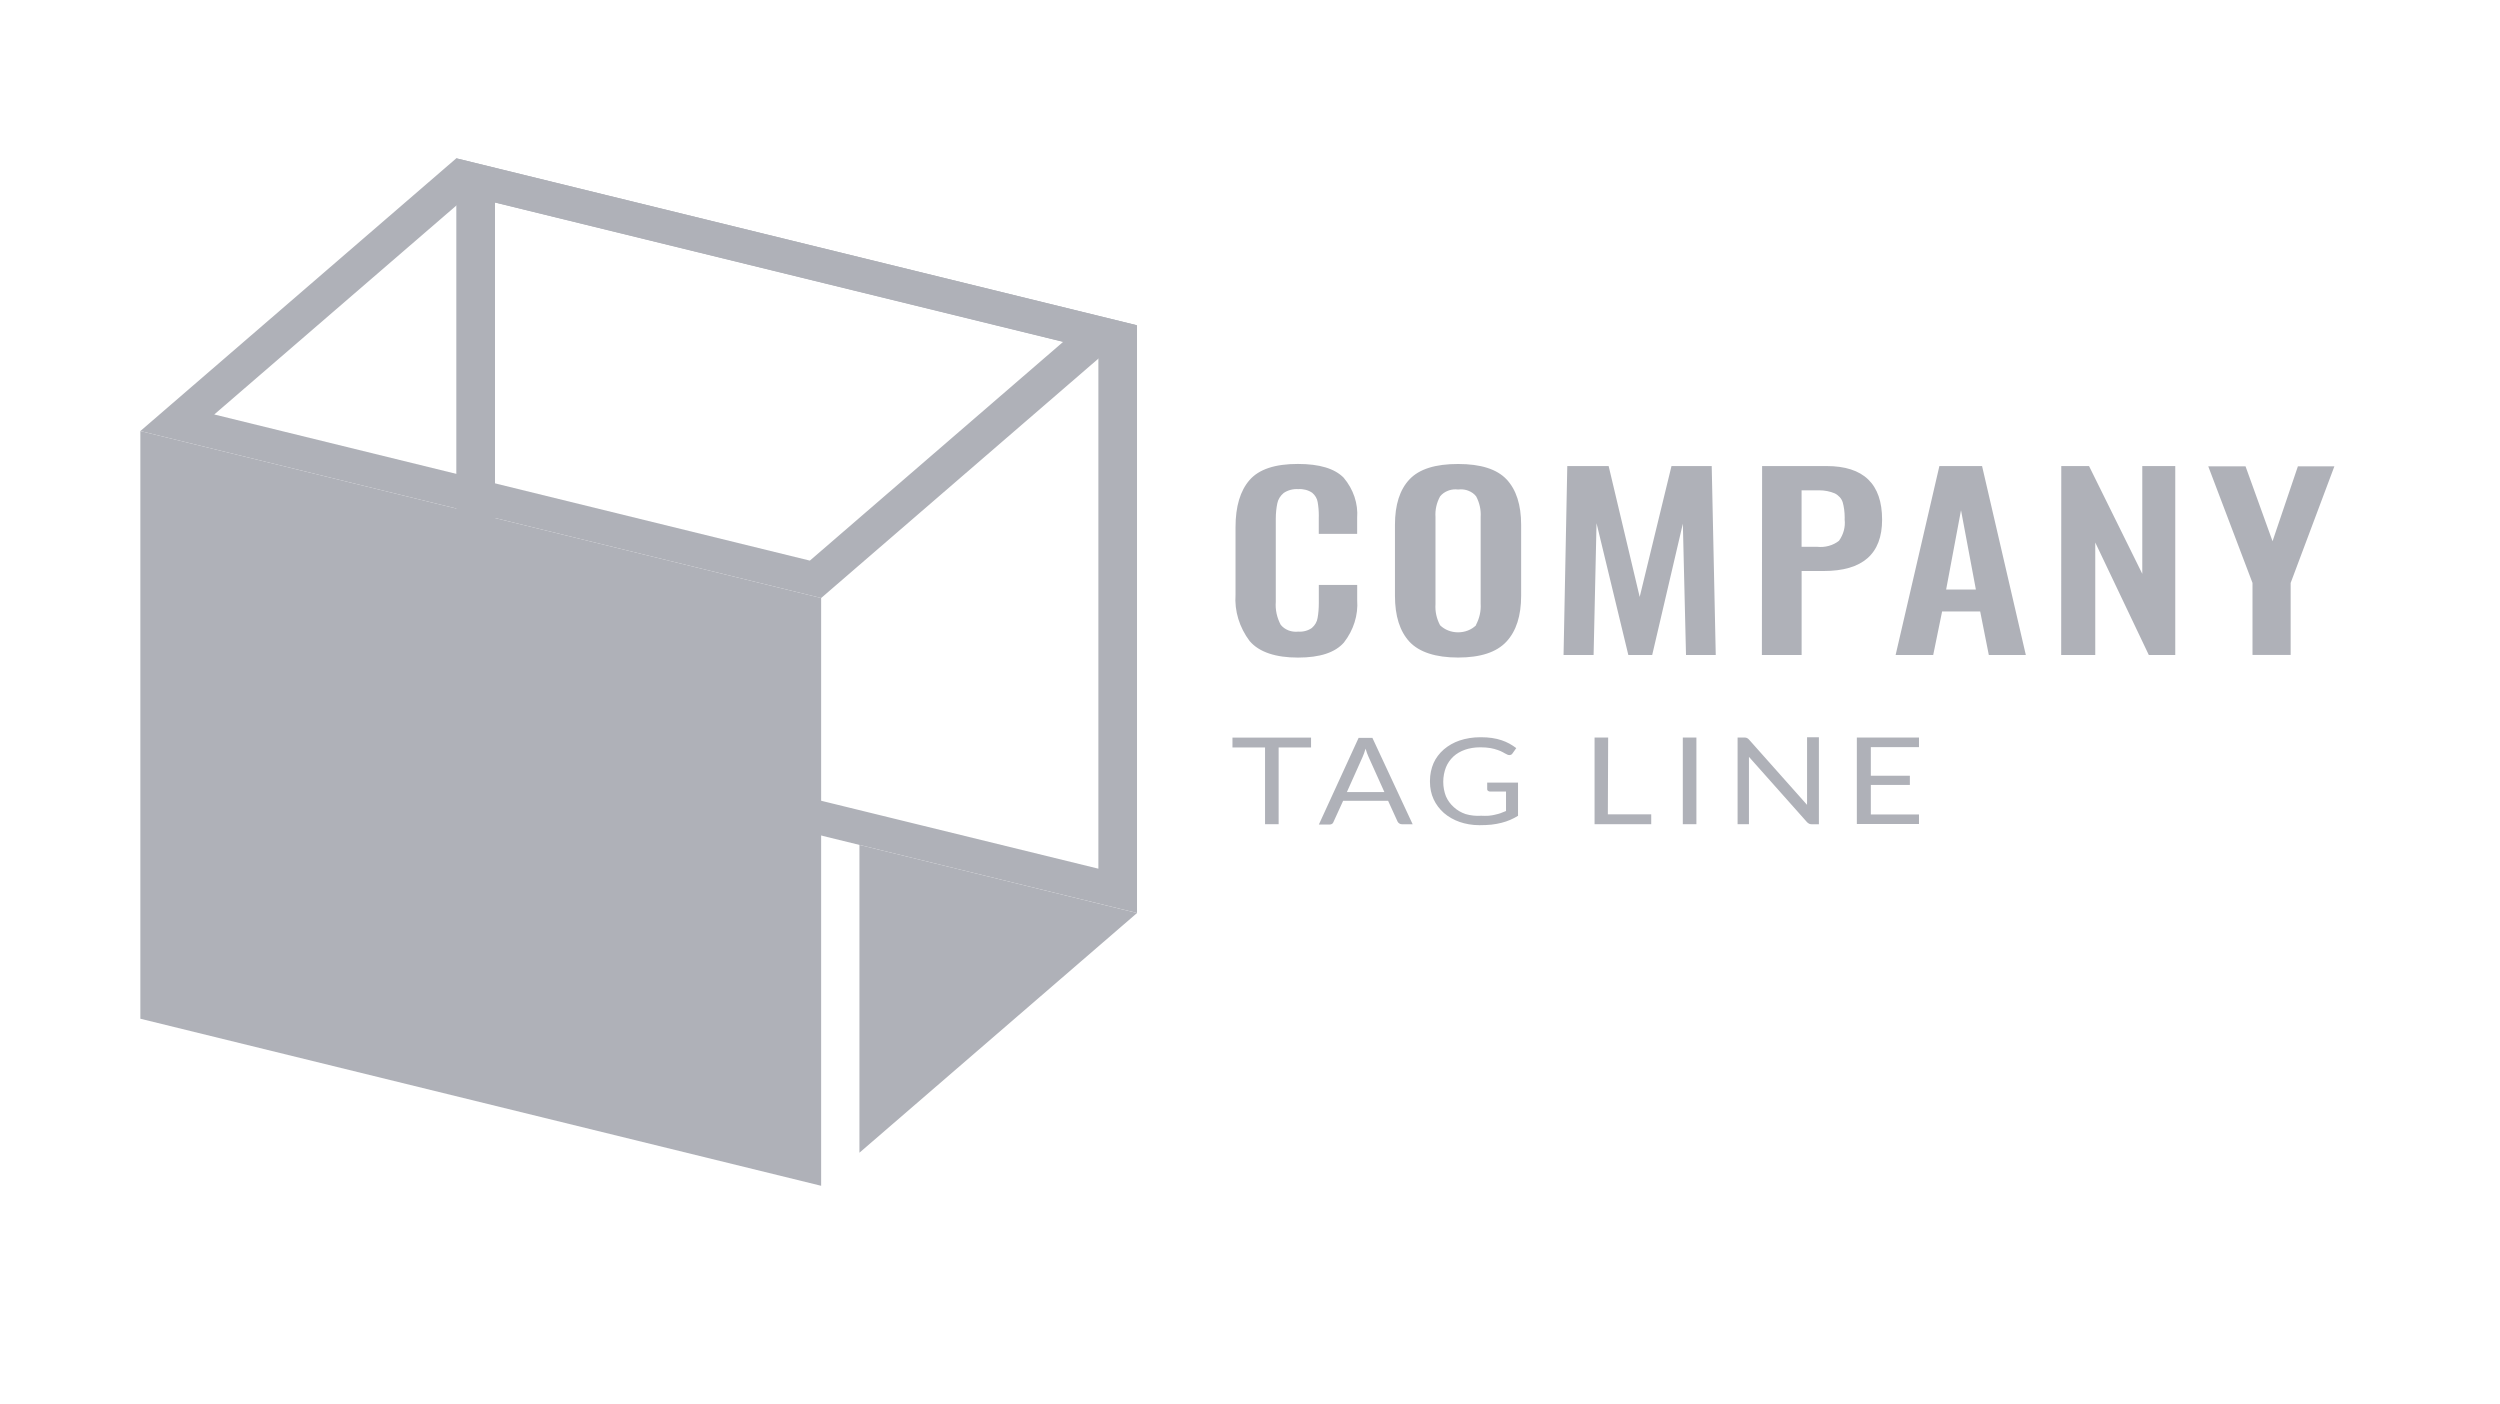
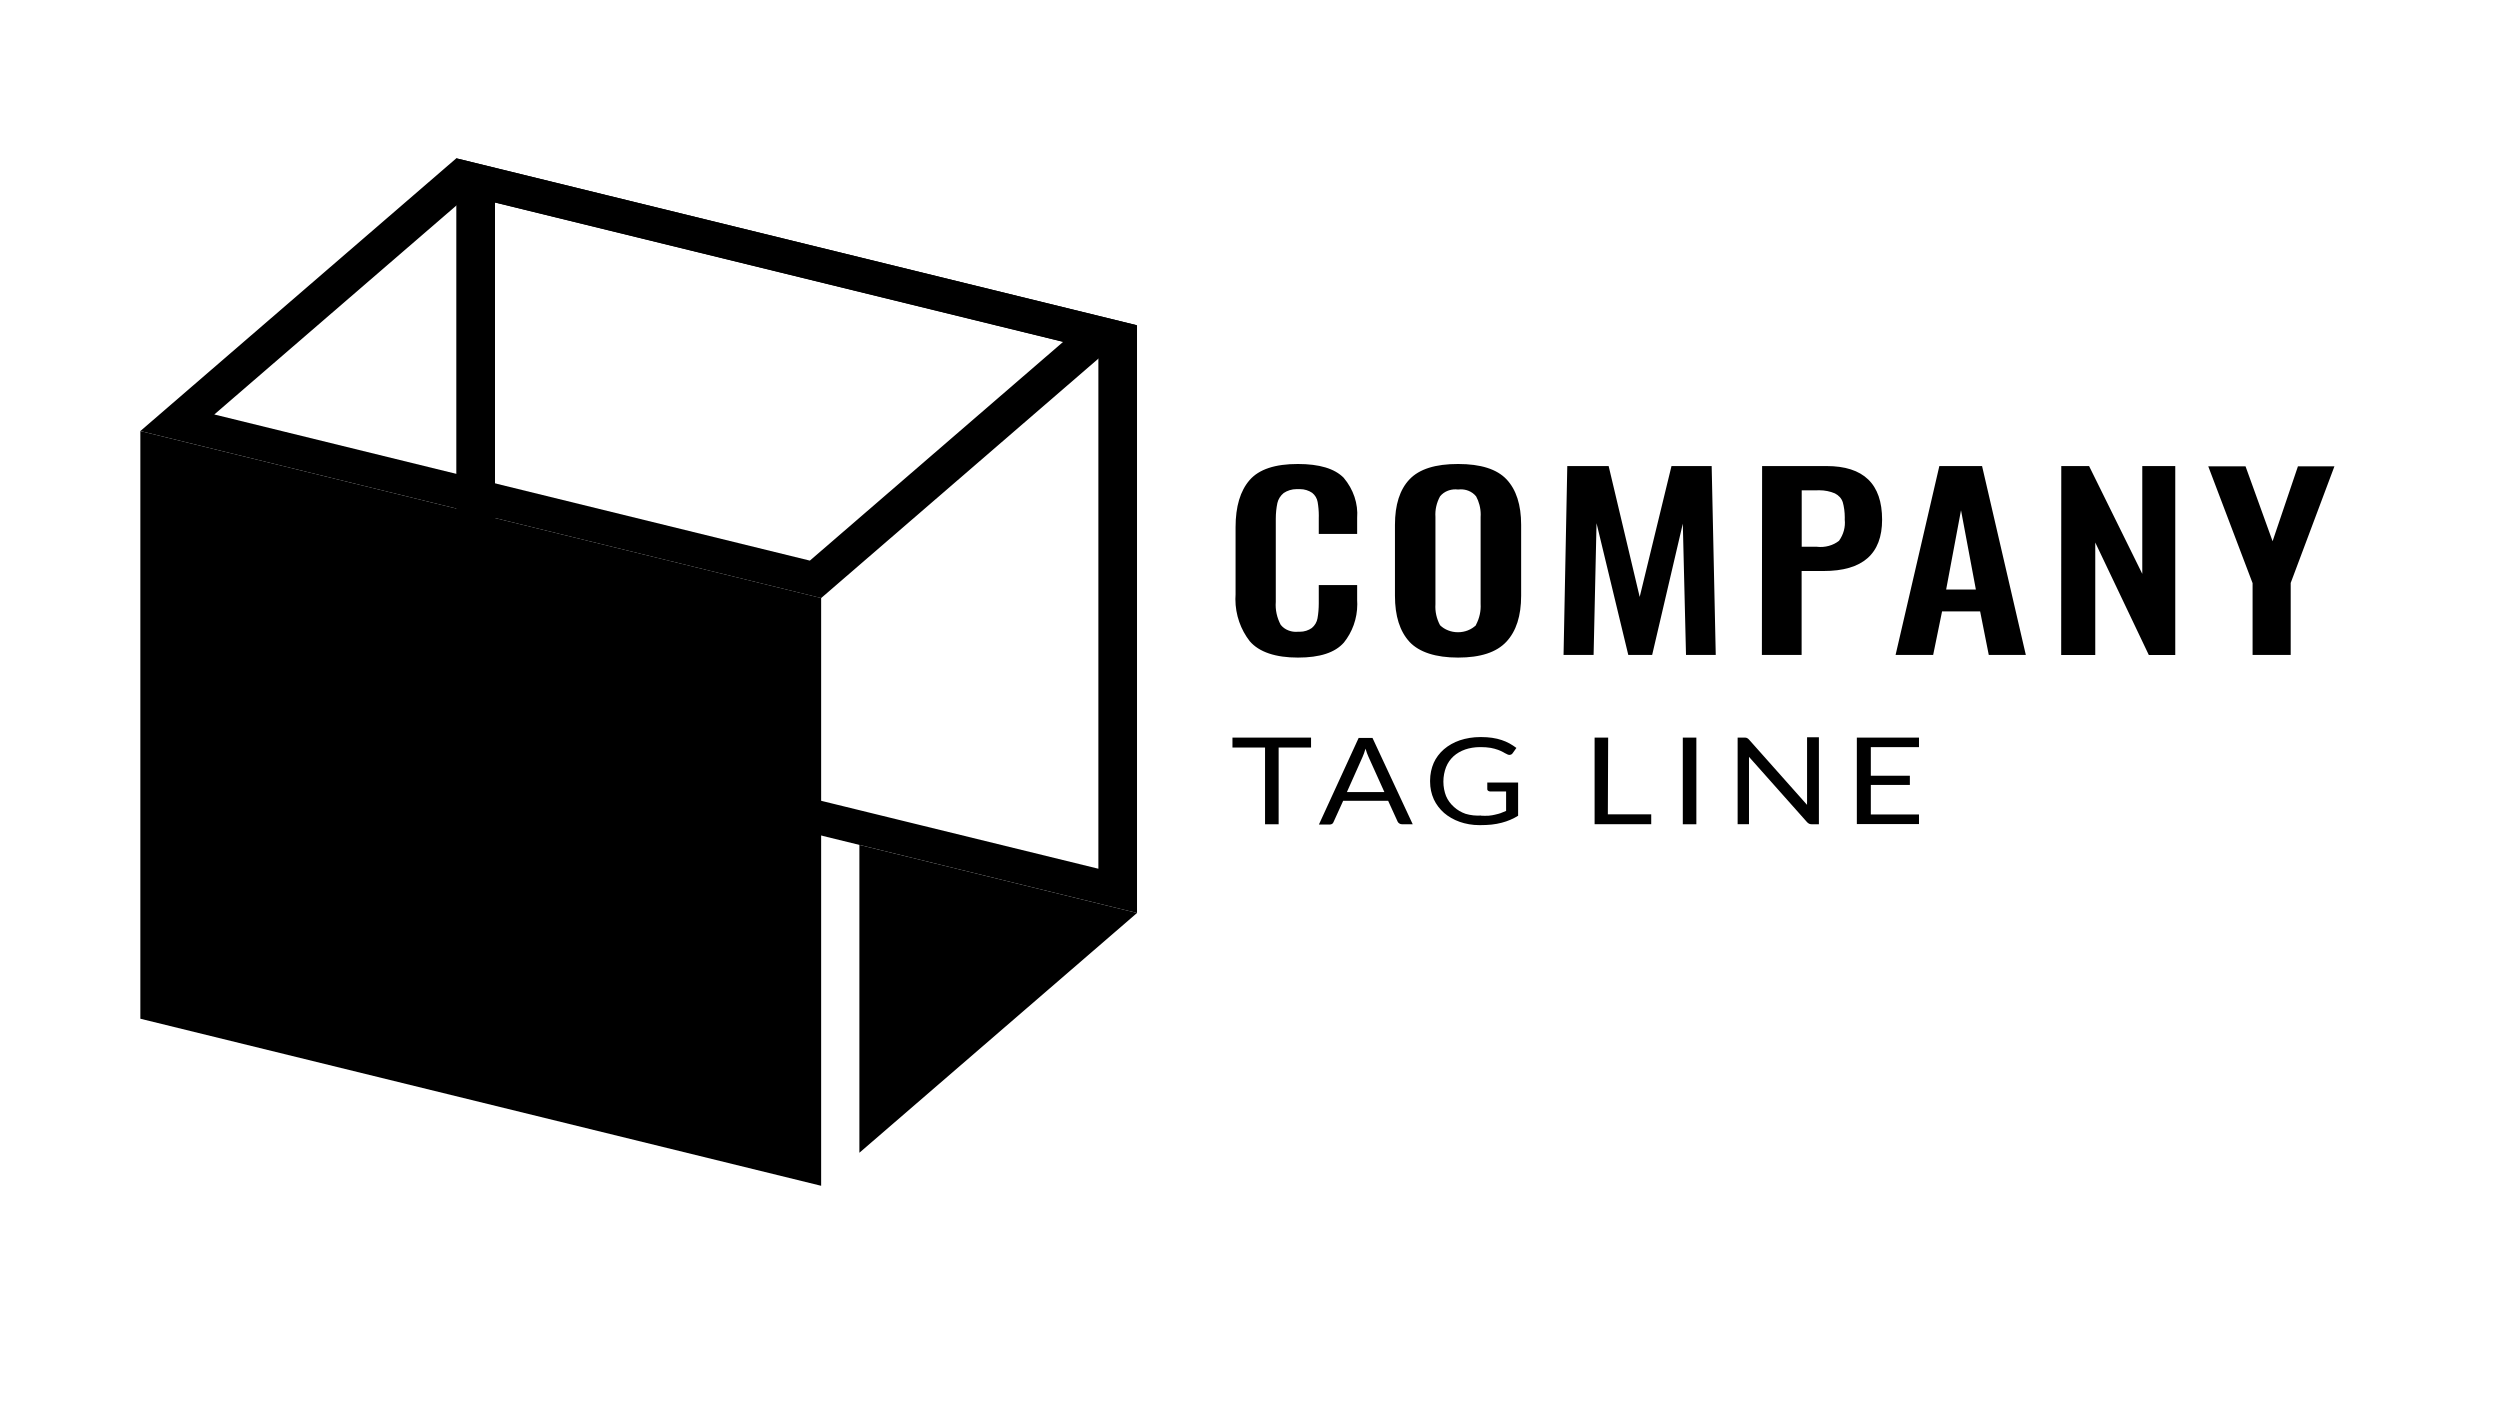
<svg xmlns="http://www.w3.org/2000/svg" version="1.1" width="57" height="32" viewBox="0 0 57 32">
-   <path fill="#afb1b8" d="M28.493 14.618c-0.236-0.315-0.349-0.686-0.323-1.061v-1.538c0-0.471 0.107-0.83 0.321-1.075s0.581-0.367 1.102-0.366c0.489 0 0.836 0.104 1.042 0.313 0.224 0.266 0.333 0.592 0.308 0.92v0.361h-0.875v-0.366c0-0.014 0.001-0.031 0.001-0.048 0-0.11-0.009-0.217-0.028-0.321l0.002 0.011c-0.013-0.081-0.057-0.156-0.125-0.213-0.090-0.061-0.203-0.091-0.317-0.083-0.12-0.008-0.239 0.024-0.333 0.088-0.076 0.063-0.127 0.145-0.145 0.235-0.022 0.105-0.035 0.226-0.035 0.349 0 0.011 0 0.022 0 0.033l-0-0.002v1.866c-0.014 0.18 0.025 0.36 0.112 0.524 0.044 0.055 0.104 0.099 0.175 0.127 0.051 0.020 0.111 0.032 0.173 0.032 0.019 0 0.037-0.001 0.055-0.003l-0.002 0c0.112 0.008 0.223-0.022 0.31-0.084 0.071-0.061 0.117-0.141 0.13-0.227 0.018-0.101 0.028-0.217 0.028-0.336 0-0.013-0-0.027-0-0.040l0 0.002v-0.379h0.875v0.346c0.025 0.342-0.082 0.682-0.303 0.967-0.201 0.228-0.544 0.343-1.047 0.343s-0.884-0.122-1.1-0.375zM32.137 14.633c-0.221-0.239-0.332-0.588-0.332-1.050v-1.617c0-0.457 0.11-0.802 0.332-1.037s0.591-0.351 1.109-0.35c0.515 0 0.882 0.117 1.103 0.35 0.221 0.235 0.333 0.58 0.333 1.037v1.617c0 0.457-0.112 0.807-0.337 1.048s-0.591 0.361-1.1 0.361c-0.509 0-0.886-0.122-1.109-0.36zM33.654 14.245c0.079-0.15 0.115-0.314 0.105-0.479v-1.98c0.010-0.161-0.025-0.322-0.103-0.469-0.044-0.057-0.106-0.101-0.179-0.129-0.051-0.020-0.109-0.031-0.171-0.031-0.021 0-0.042 0.001-0.062 0.004l0.002-0c-0.018-0.002-0.038-0.004-0.059-0.004-0.062 0-0.121 0.011-0.176 0.033l0.003-0.001c-0.073 0.028-0.135 0.072-0.18 0.129-0.080 0.146-0.116 0.308-0.105 0.469v1.99c-0.011 0.165 0.025 0.329 0.105 0.479 0.051 0.050 0.114 0.091 0.185 0.119s0.147 0.042 0.225 0.042c0.078 0 0.154-0.014 0.225-0.042 0.072-0.028 0.133-0.068 0.185-0.119l-0 0v-0.009zM35.735 10.626h0.942l0.708 2.984 0.725-2.984h0.917l0.092 4.308h-0.678l-0.072-2.994-0.699 2.994h-0.544l-0.725-3.005-0.067 3.005h-0.685l0.085-4.308zM40.176 10.626h1.468c0.846 0 1.268 0.408 1.268 1.223 0 0.781-0.445 1.171-1.335 1.17h-0.5v1.915h-0.906l0.005-4.308zM41.43 12.467c0.090 0.010 0.18 0.003 0.266-0.021 0.089-0.024 0.166-0.064 0.233-0.116l-0.001 0.001c0.104-0.146 0.15-0.316 0.13-0.486 0.001-0.014 0.001-0.031 0.001-0.048 0-0.122-0.016-0.24-0.047-0.352l0.002 0.009c-0.014-0.046-0.037-0.085-0.067-0.118l0 0c-0.032-0.035-0.070-0.065-0.112-0.086l-0.002-0.001c-0.105-0.044-0.227-0.070-0.356-0.070-0.017 0-0.034 0-0.051 0.001l0.002-0h-0.352v1.287h0.352zM44.218 10.626h0.973l0.998 4.308h-0.844l-0.197-0.993h-0.868l-0.203 0.993h-0.857l0.998-4.308zM45.050 13.441l-0.339-1.808-0.339 1.808h0.678zM46.996 10.626h0.634l1.214 2.457v-2.457h0.752v4.308h-0.603l-1.221-2.565v2.565h-0.777l0.002-4.308zM51.357 13.291l-1.009-2.659h0.85l0.616 1.708 0.578-1.708h0.832l-0.997 2.659v1.642h-0.87v-1.642zM29.892 16.817v0.225h-0.739v1.75h-0.31v-1.75h-0.743v-0.225h1.792zM32.209 18.793h-0.239c-0.002 0-0.004 0-0.006 0-0.023 0-0.044-0.007-0.061-0.019l0 0c-0.017-0.011-0.031-0.026-0.040-0.045l-0-0.001-0.214-0.469h-1.026l-0.214 0.469c-0.007 0.021-0.018 0.039-0.033 0.053l-0 0c-0.017 0.012-0.039 0.019-0.062 0.019-0.002 0-0.004-0-0.005-0h-0.239l0.906-1.976h0.315l0.917 1.968zM30.709 18.059h0.855l-0.362-0.804c-0.023-0.051-0.046-0.112-0.064-0.176l-0.003-0.010c-0.013 0.038-0.024 0.073-0.034 0.105l-0.033 0.083-0.359 0.802zM33.771 18.599c0.057 0.003 0.114 0.003 0.17 0 0.054-0.005 0.104-0.013 0.152-0.025l-0.007 0.001c0.052-0.011 0.096-0.023 0.138-0.038l-0.008 0.002c0.040-0.014 0.080-0.031 0.121-0.048v-0.444h-0.362c-0.001 0-0.003 0-0.004 0-0.008 0-0.016-0.001-0.023-0.004l0.001 0c-0.009-0.003-0.016-0.007-0.023-0.012l0 0c-0.006-0.004-0.010-0.010-0.014-0.016l-0-0c-0.003-0.005-0.004-0.011-0.004-0.018 0-0.001 0-0.001 0-0.002v0-0.152h0.703v0.757c-0.11 0.069-0.237 0.125-0.373 0.159l-0.009 0.002c-0.064 0.017-0.141 0.031-0.219 0.040l-0.007 0.001c-0.078 0.008-0.169 0.012-0.261 0.012-0.001 0-0.002 0-0.004 0h0c-0.004 0-0.008 0-0.012 0-0.159 0-0.312-0.027-0.454-0.076l0.010 0.003c-0.136-0.047-0.259-0.117-0.362-0.206-0.101-0.090-0.18-0.196-0.234-0.313s-0.083-0.253-0.083-0.397c0-0.004 0-0.009 0-0.013v0.001c-0-0.004-0-0.008-0-0.012 0-0.145 0.030-0.282 0.084-0.407l-0.003 0.007c0.052-0.117 0.132-0.224 0.234-0.313 0.103-0.089 0.227-0.159 0.362-0.205 0.14-0.047 0.301-0.074 0.468-0.074 0.006 0 0.013 0 0.019 0h-0.001c0 0 0.001 0 0.001 0 0.088 0 0.175 0.006 0.26 0.018l-0.010-0.001c0.082 0.012 0.154 0.029 0.224 0.053l-0.009-0.003c0.063 0.021 0.124 0.047 0.181 0.078 0.056 0.031 0.108 0.065 0.158 0.103l-0.087 0.122c-0.007 0.012-0.017 0.021-0.029 0.027l-0 0c-0.012 0.006-0.026 0.010-0.041 0.010h-0c-0.021-0-0.040-0.006-0.057-0.016l0.001 0c-0.037-0.017-0.066-0.033-0.094-0.050l0.005 0.003c-0.034-0.019-0.074-0.037-0.116-0.051l-0.006-0.002c-0.046-0.017-0.102-0.032-0.16-0.043l-0.007-0.001c-0.066-0.011-0.141-0.017-0.218-0.017-0.004 0-0.008 0-0.012 0h0.001c-0.003-0-0.007-0-0.011-0-0.121 0-0.237 0.020-0.346 0.057l0.008-0.002c-0.101 0.035-0.192 0.088-0.266 0.156-0.075 0.071-0.132 0.155-0.169 0.246-0.038 0.098-0.061 0.211-0.061 0.329s0.022 0.232 0.063 0.336l-0.002-0.006c0.040 0.093 0.101 0.178 0.181 0.249 0.074 0.068 0.164 0.121 0.265 0.156 0.115 0.034 0.237 0.047 0.359 0.039zM36.659 18.567h0.989v0.225h-1.292v-1.976h0.31l-0.007 1.75zM38.678 18.792h-0.31v-1.976h0.31v1.976zM39.83 16.826c0.018 0.009 0.034 0.021 0.047 0.036l0 0 1.324 1.489c-0.001-0.011-0.001-0.023-0.001-0.035s0-0.025 0.001-0.037l-0 0.002v-1.472h0.27v1.984h-0.156c-0.003 0-0.007 0-0.010 0-0.020 0-0.040-0.004-0.058-0.012l0.001 0c-0.019-0.010-0.035-0.023-0.049-0.037l-0-0-1.323-1.488v1.536h-0.259v-1.976h0.161c0.018 0 0.036 0.003 0.052 0.010l-0.001-0zM43.753 16.817v0.217h-1.098v0.652h0.89v0.21h-0.89v0.674h1.098v0.217h-1.417v-1.971h1.417zM11.286 4.616l13.757 3.372v11.818l-13.757-3.371v-11.819zM10.404 3.609v13.401l15.52 3.806v-13.399l-15.52-3.807z" />
-   <path fill="#afb1b8" d="M18.722 27.036l-15.522-3.809v-13.399l15.522 3.807v13.401z" />
-   <path fill="#afb1b8" d="M10.661 4.465l13.578 3.33-5.774 4.987-13.58-3.332 5.776-4.985zM10.404 3.609l-7.204 6.219 15.522 3.807 7.202-6.219-15.52-3.807zM19.595 26.282l6.329-5.465-6.329-1.553v7.018z" />
+   <path d="M28.493 14.618c-0.203-0.262-0.326-0.596-0.326-0.958 0-0.036 0.001-0.071 0.004-0.107l-0 0.005v-1.538c0-0.471 0.107-0.829 0.321-1.075 0.213-0.245 0.581-0.367 1.101-0.366 0.489 0 0.836 0.105 1.042 0.313 0.224 0.266 0.333 0.591 0.308 0.919v0.362h-0.875v-0.366c0-0.014 0.001-0.030 0.001-0.047 0-0.11-0.010-0.218-0.028-0.322l0.002 0.011c-0.015-0.087-0.060-0.161-0.125-0.212l-0.001-0.001c-0.079-0.053-0.175-0.084-0.279-0.084-0.013 0-0.026 0.001-0.039 0.001l0.002-0c-0.011-0.001-0.025-0.001-0.038-0.001-0.11 0-0.212 0.033-0.297 0.090l0.002-0.001c-0.072 0.058-0.124 0.139-0.145 0.232l-0 0.003c-0.022 0.105-0.035 0.226-0.035 0.351 0 0.010 0 0.021 0 0.031l-0-0.002v1.866c-0.014 0.18 0.025 0.36 0.112 0.524 0.045 0.056 0.104 0.1 0.172 0.126l0.003 0.001c0.052 0.021 0.111 0.033 0.174 0.033 0.018 0 0.036-0.001 0.054-0.003l-0.002 0c0.011 0.001 0.023 0.001 0.036 0.001 0.102 0 0.197-0.032 0.275-0.087l-0.002 0.001c0.068-0.056 0.115-0.135 0.13-0.224l0-0.002c0.018-0.101 0.028-0.217 0.028-0.336 0-0.013-0-0.027-0-0.040l0 0.002v-0.379h0.875v0.346c0.002 0.027 0.003 0.059 0.003 0.091 0 0.332-0.115 0.638-0.308 0.878l0.002-0.003c-0.201 0.228-0.544 0.342-1.047 0.342s-0.884-0.122-1.1-0.375zM32.137 14.634c-0.221-0.24-0.332-0.588-0.332-1.050v-1.618c0-0.457 0.11-0.803 0.332-1.037s0.59-0.351 1.109-0.35c0.515 0 0.882 0.117 1.103 0.35 0.221 0.235 0.333 0.58 0.333 1.037v1.618c0 0.457-0.112 0.807-0.337 1.048s-0.59 0.361-1.1 0.361-0.886-0.122-1.109-0.359zM33.653 14.245c0.079-0.149 0.115-0.314 0.105-0.478v-1.981c0.001-0.016 0.002-0.035 0.002-0.053 0-0.152-0.039-0.296-0.107-0.421l0.002 0.005c-0.046-0.057-0.107-0.101-0.176-0.128l-0.003-0.001c-0.051-0.020-0.11-0.031-0.171-0.031-0.021 0-0.042 0.001-0.062 0.004l0.002-0c-0.018-0.002-0.038-0.004-0.059-0.004-0.062 0-0.121 0.011-0.176 0.032l0.003-0.001c-0.072 0.027-0.133 0.071-0.179 0.128l-0.001 0.001c-0.080 0.147-0.116 0.308-0.105 0.469v1.99c-0.011 0.165 0.025 0.329 0.105 0.479 0.051 0.050 0.114 0.091 0.185 0.118 0.067 0.027 0.144 0.042 0.225 0.042s0.158-0.016 0.229-0.044l-0.004 0.001c0.072-0.028 0.133-0.068 0.185-0.118l-0 0v-0.010zM35.735 10.626h0.942l0.708 2.984 0.725-2.984h0.916l0.093 4.307h-0.678l-0.073-2.994-0.699 2.994h-0.544l-0.724-3.004-0.067 3.004h-0.685l0.085-4.307zM40.176 10.626h1.468c0.845 0 1.268 0.407 1.268 1.223 0 0.781-0.445 1.171-1.335 1.17h-0.5v1.914h-0.906l0.005-4.308zM41.43 12.467c0.090 0.010 0.18 0.003 0.267-0.021 0.089-0.024 0.166-0.064 0.233-0.116l-0.001 0.001c0.104-0.146 0.15-0.316 0.131-0.486 0.001-0.014 0.001-0.031 0.001-0.047 0-0.122-0.016-0.241-0.047-0.353l0.002 0.009c-0.014-0.046-0.037-0.085-0.067-0.119l0 0c-0.032-0.035-0.070-0.064-0.112-0.085l-0.002-0.001c-0.105-0.045-0.228-0.071-0.357-0.071-0.017 0-0.033 0-0.050 0.001l0.002-0h-0.351v1.287h0.352zM44.218 10.626h0.973l0.998 4.307h-0.845l-0.197-0.993h-0.868l-0.203 0.993h-0.857l0.998-4.307zM45.050 13.442l-0.339-1.808-0.339 1.808h0.677zM46.996 10.626h0.635l1.213 2.458v-2.457h0.752v4.307h-0.603l-1.221-2.565v2.565h-0.777l0.002-4.307zM51.357 13.291l-1.009-2.659h0.85l0.617 1.708 0.578-1.708h0.832l-0.997 2.659v1.642h-0.869v-1.643zM29.892 16.817v0.226h-0.739v1.75h-0.31v-1.75h-0.743v-0.225h1.792zM32.21 18.793h-0.239c-0.002 0-0.004 0-0.007 0-0.023 0-0.044-0.007-0.061-0.019l0 0c-0.017-0.011-0.031-0.026-0.039-0.045l-0-0.001-0.214-0.469h-1.026l-0.213 0.469c-0.007 0.021-0.018 0.039-0.033 0.053l-0 0c-0.017 0.012-0.039 0.019-0.062 0.019-0.002 0-0.004-0-0.006-0h-0.239l0.906-1.975h0.316l0.917 1.968zM30.709 18.059h0.855l-0.363-0.804c-0.023-0.051-0.046-0.112-0.064-0.176l-0.003-0.010c-0.013 0.037-0.023 0.074-0.034 0.105l-0.033 0.083-0.358 0.803zM33.771 18.598c0.057 0.003 0.114 0.003 0.171 0 0.054-0.005 0.104-0.013 0.152-0.025l-0.007 0.001c0.052-0.011 0.096-0.023 0.139-0.038l-0.008 0.002c0.040-0.014 0.080-0.031 0.121-0.049v-0.444h-0.362c-0.001 0-0.002 0-0.003 0-0.008 0-0.016-0.001-0.024-0.004l0.001 0c-0.009-0.003-0.016-0.007-0.023-0.012l0 0c-0.006-0.004-0.010-0.010-0.014-0.016l-0-0c-0.003-0.005-0.004-0.011-0.004-0.018 0-0.001 0-0.002 0-0.002v0-0.151h0.703v0.757c-0.11 0.069-0.237 0.124-0.373 0.159l-0.009 0.002c-0.064 0.017-0.141 0.032-0.219 0.040l-0.007 0.001c-0.078 0.008-0.168 0.012-0.259 0.012-0.002 0-0.004 0-0.006 0h0c-0.003 0-0.007 0-0.011 0-0.159 0-0.312-0.027-0.455-0.077l0.010 0.003c-0.14-0.049-0.26-0.119-0.364-0.208l0.002 0.001c-0.097-0.086-0.176-0.19-0.231-0.307l-0.002-0.006c-0.053-0.117-0.083-0.253-0.083-0.397 0-0.005 0-0.009 0-0.014v0.001c-0-0.004-0-0.008-0-0.012 0-0.145 0.030-0.283 0.084-0.407l-0.003 0.007c0.052-0.117 0.132-0.224 0.234-0.313 0.103-0.089 0.227-0.158 0.363-0.205 0.14-0.047 0.301-0.074 0.468-0.074 0.006 0 0.012 0 0.018 0h-0.001c0.001 0 0.002 0 0.002 0 0.088 0 0.174 0.006 0.259 0.018l-0.010-0.001c0.082 0.012 0.154 0.029 0.224 0.053l-0.009-0.003c0.064 0.021 0.124 0.047 0.181 0.078 0.055 0.031 0.108 0.065 0.158 0.103l-0.087 0.122c-0.007 0.011-0.018 0.020-0.029 0.026l-0 0c-0.012 0.006-0.026 0.010-0.041 0.011h-0c-0.021-0-0.040-0.006-0.057-0.016l0.001 0c-0.037-0.017-0.066-0.033-0.094-0.050l0.005 0.003c-0.034-0.019-0.074-0.037-0.115-0.052l-0.006-0.002c-0.046-0.017-0.102-0.032-0.16-0.043l-0.007-0.001c-0.065-0.011-0.141-0.017-0.218-0.017-0.004 0-0.008 0-0.013 0h0.001c-0.003-0-0.007-0-0.011-0-0.121 0-0.238 0.020-0.346 0.057l0.008-0.002c-0.101 0.035-0.192 0.088-0.267 0.156-0.072 0.067-0.129 0.149-0.166 0.241l-0.002 0.005c-0.038 0.098-0.061 0.211-0.061 0.329s0.022 0.232 0.063 0.336l-0.002-0.006c0.039 0.093 0.101 0.178 0.181 0.249 0.074 0.068 0.164 0.121 0.264 0.156 0.115 0.034 0.237 0.047 0.359 0.039zM36.659 18.567h0.989v0.225h-1.291v-1.975h0.309l-0.007 1.75zM38.678 18.793h-0.31v-1.975h0.309v1.975zM39.83 16.826c0.019 0.009 0.034 0.021 0.047 0.036l0 0 1.324 1.489c-0.001-0.011-0.001-0.023-0.001-0.035s0-0.025 0.001-0.037l-0 0.002v-1.472h0.27v1.984h-0.156c-0.003 0-0.007 0-0.010 0-0.021 0-0.040-0.004-0.058-0.012l0.001 0c-0.019-0.010-0.035-0.022-0.048-0.037l-0-0-1.323-1.488v1.536h-0.259v-1.975h0.161c0 0 0 0 0.001 0 0.018 0 0.035 0.003 0.051 0.009l-0.001-0zM43.753 16.817v0.217h-1.098v0.652h0.89v0.21h-0.89v0.674h1.098v0.218h-1.417v-1.971h1.417zM11.286 4.616l13.757 3.373v11.818l-13.757-3.371v-11.82zM10.404 3.609v13.401l15.52 3.806v-13.399l-15.52-3.807z" />
+   <path d="M18.722 27.036l-15.522-3.809v-13.399l15.522 3.807v13.401z" />
+   <path d="M10.661 4.465l13.578 3.33-5.774 4.987-13.579-3.332 5.776-4.986zM10.404 3.609l-7.204 6.219 15.522 3.808 7.202-6.22-15.52-3.807zM19.595 26.282l6.329-5.466-6.33-1.552v7.019z" />
</svg>
